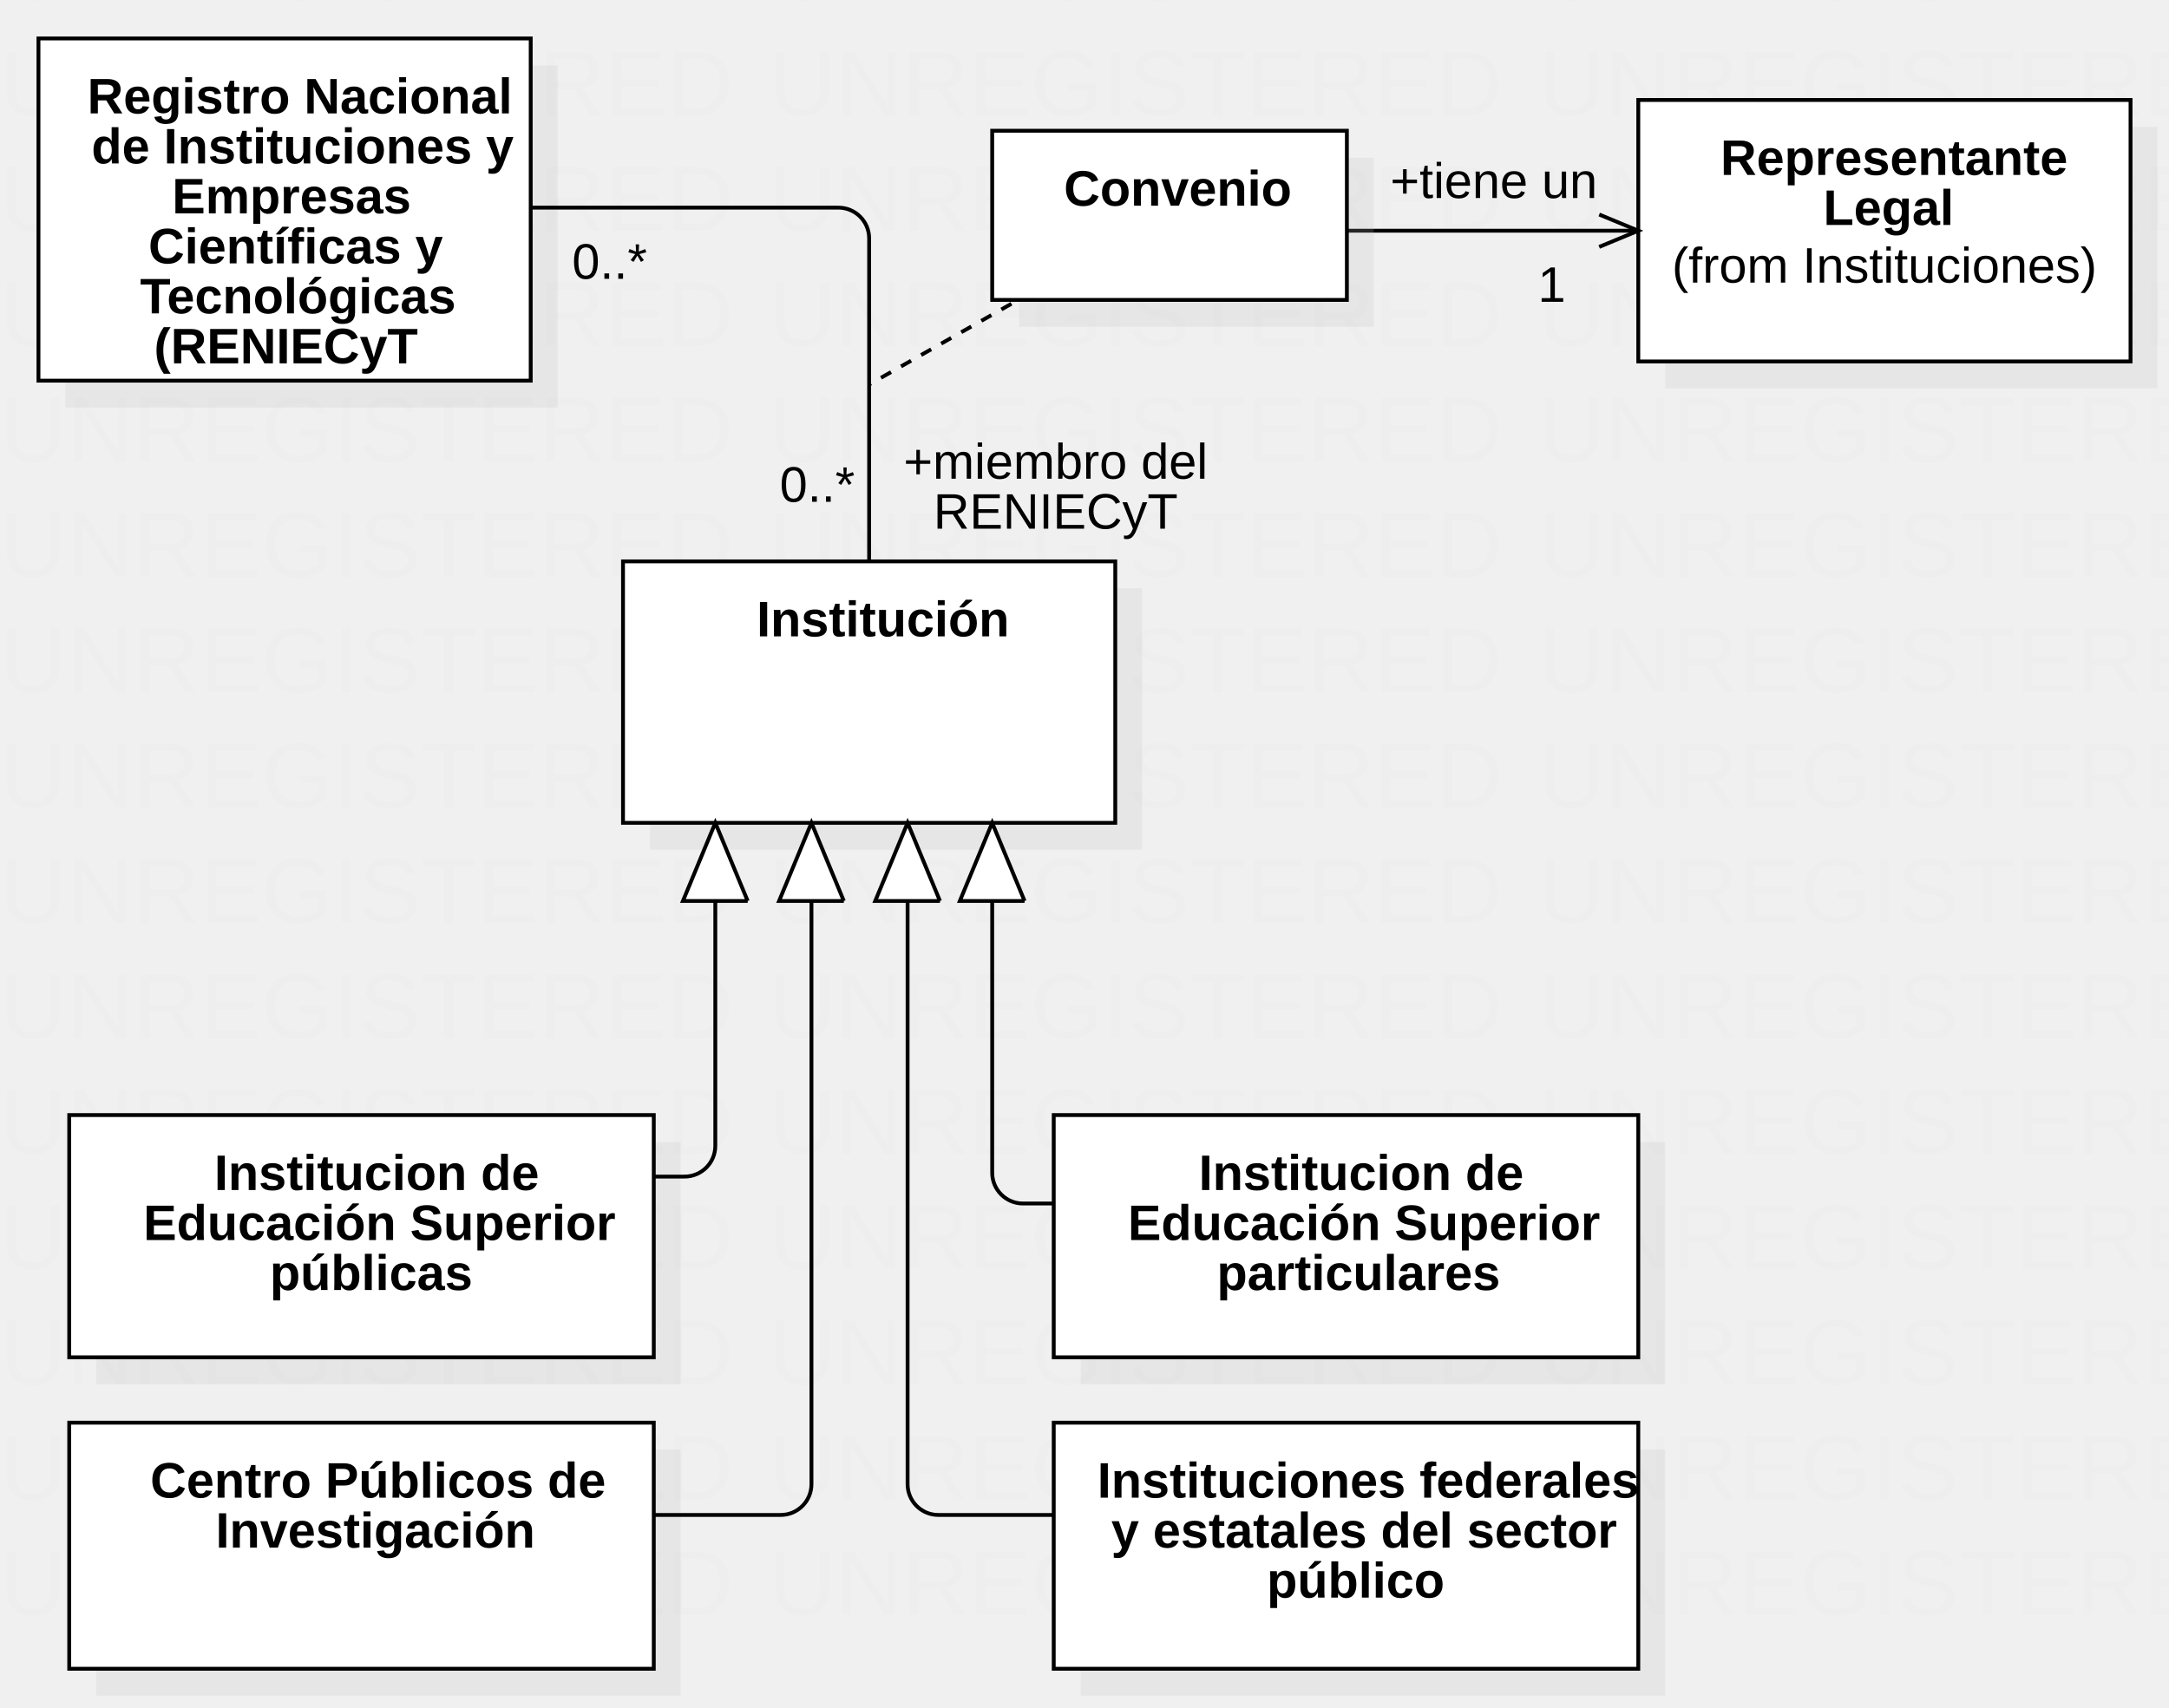
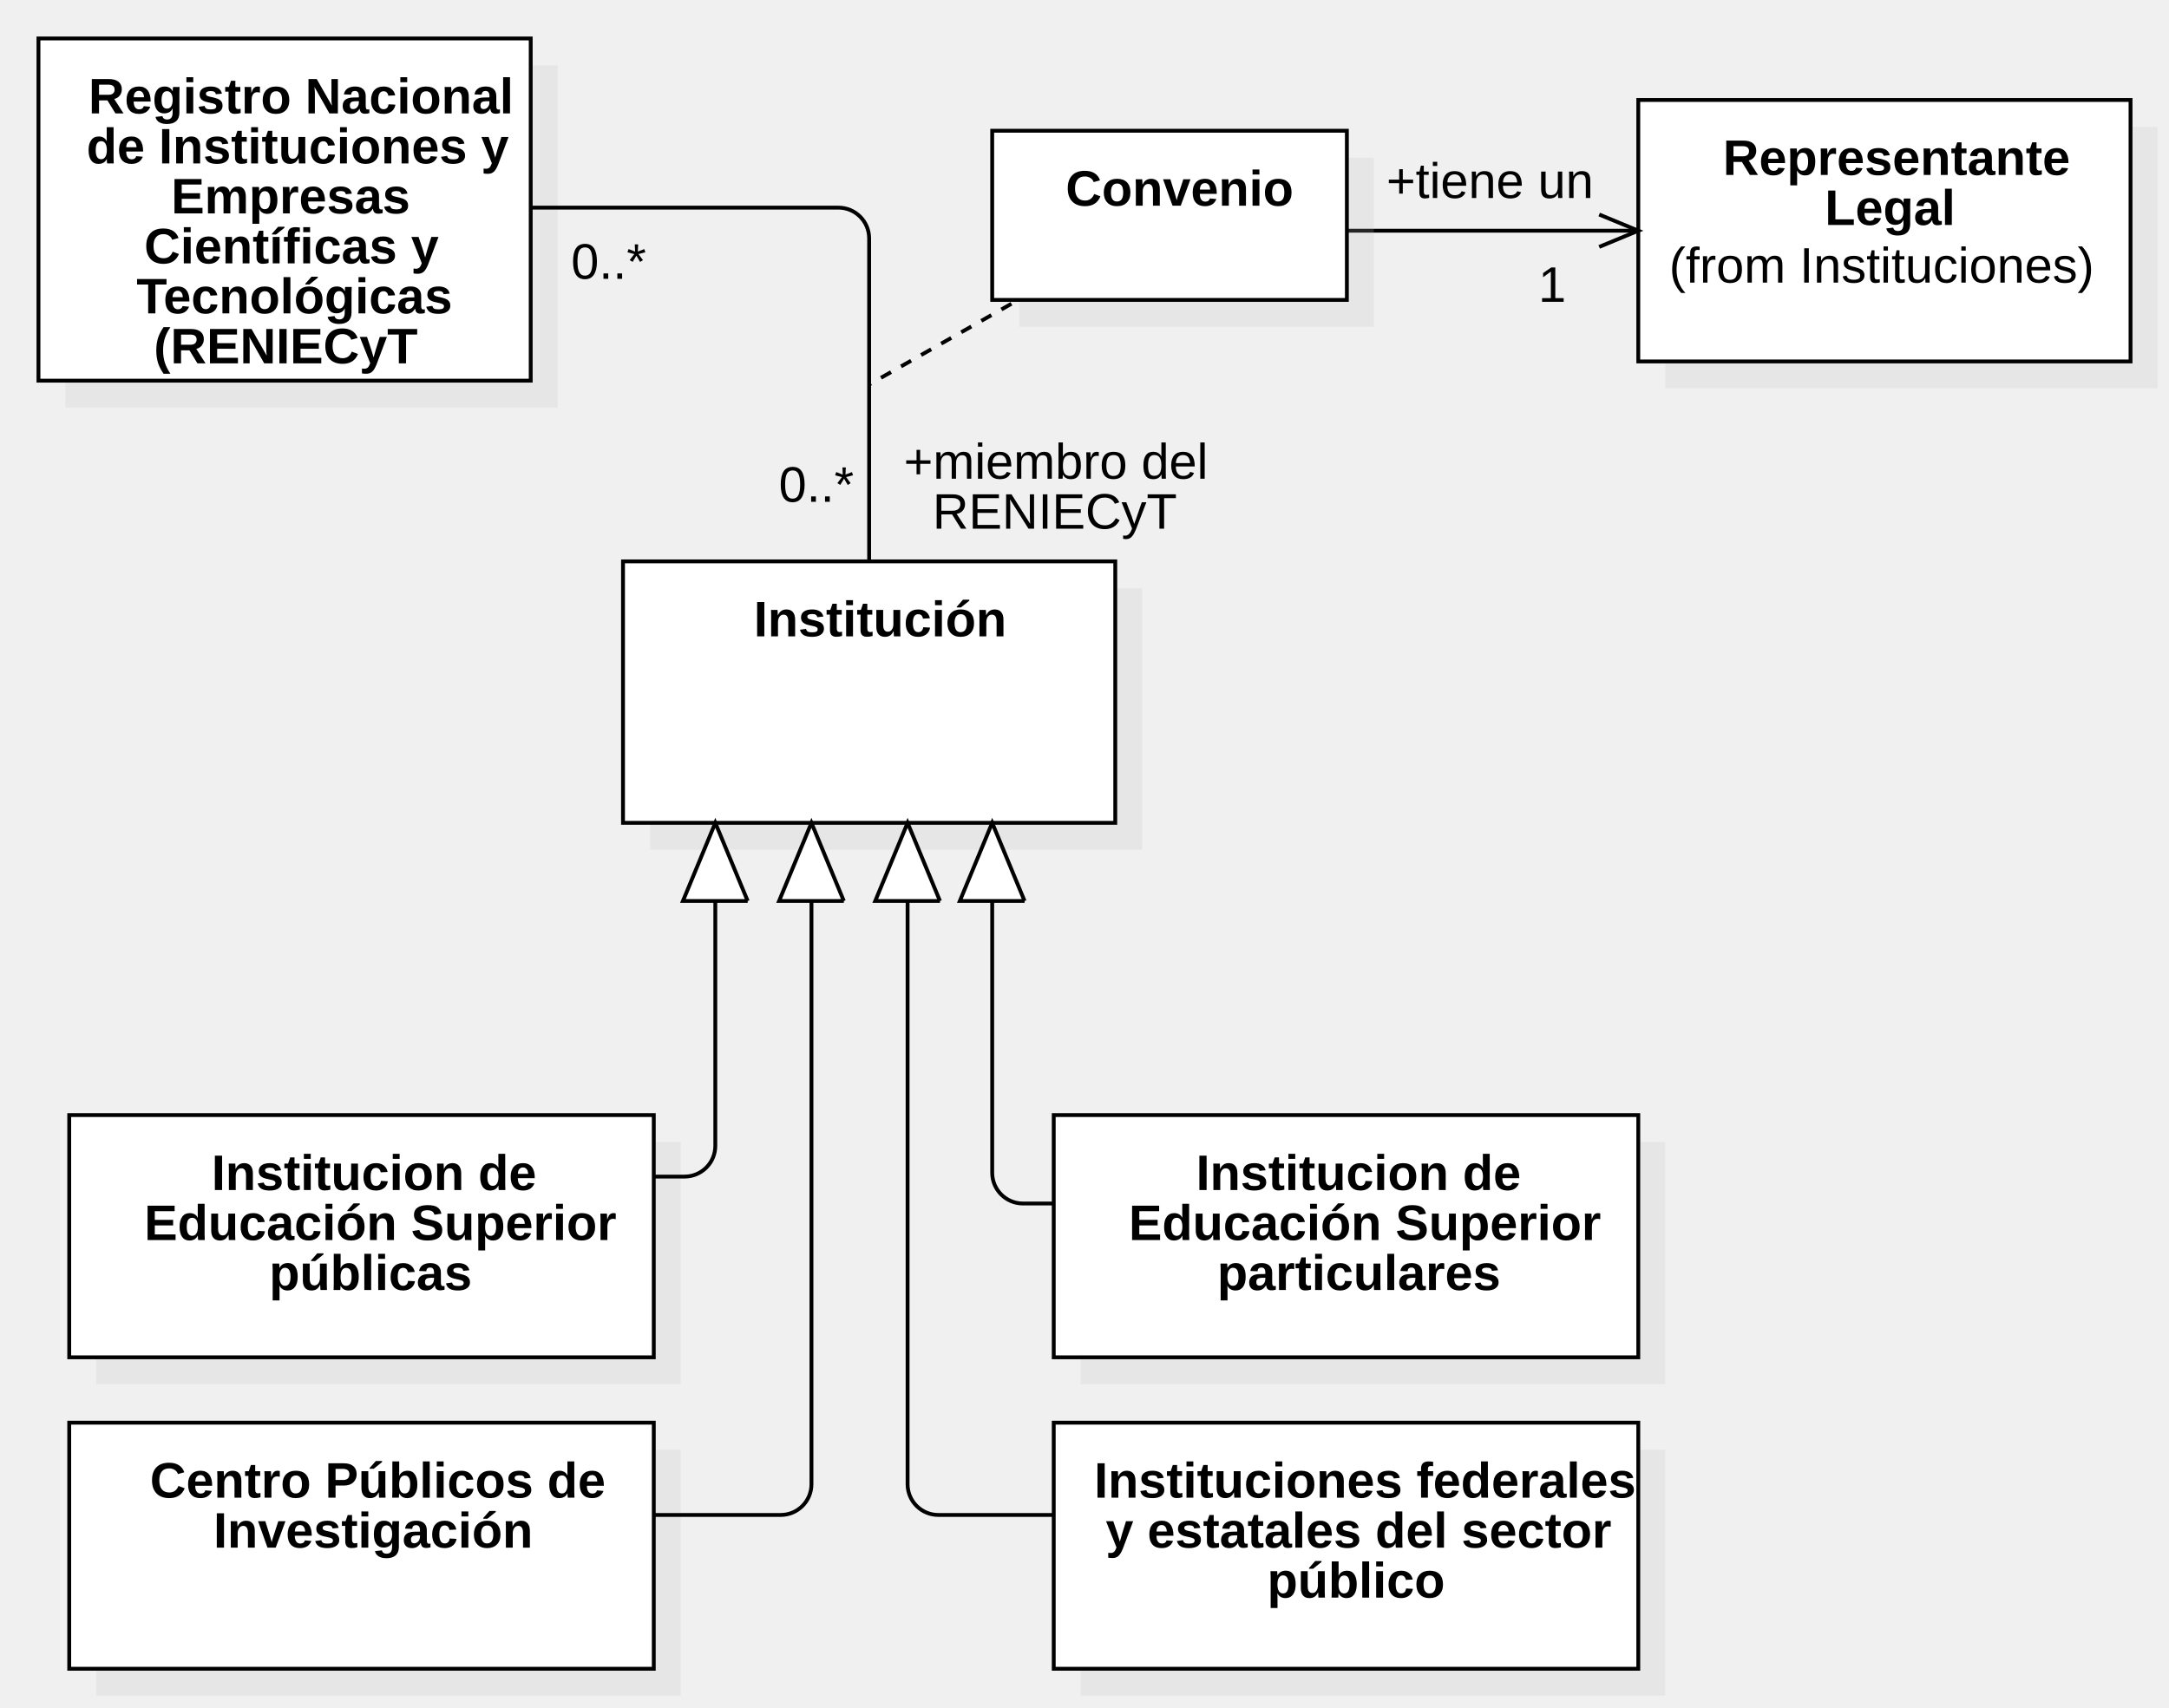
<svg xmlns="http://www.w3.org/2000/svg" version="1.1" width="564" height="444">
  <defs />
  <g>
-     <text fill="#eeeeee" stroke="none" font-family="Arial" font-size="24px" font-style="normal" font-weight="normal" text-decoration="none" x="0" y="0">UNREGISTERED</text>
-     <text fill="#eeeeee" stroke="none" font-family="Arial" font-size="24px" font-style="normal" font-weight="normal" text-decoration="none" x="0" y="30">UNREGISTERED</text>
-     <text fill="#eeeeee" stroke="none" font-family="Arial" font-size="24px" font-style="normal" font-weight="normal" text-decoration="none" x="0" y="60">UNREGISTERED</text>
-     <text fill="#eeeeee" stroke="none" font-family="Arial" font-size="24px" font-style="normal" font-weight="normal" text-decoration="none" x="0" y="90">UNREGISTERED</text>
-     <text fill="#eeeeee" stroke="none" font-family="Arial" font-size="24px" font-style="normal" font-weight="normal" text-decoration="none" x="0" y="120">UNREGISTERED</text>
-     <text fill="#eeeeee" stroke="none" font-family="Arial" font-size="24px" font-style="normal" font-weight="normal" text-decoration="none" x="0" y="150">UNREGISTERED</text>
-     <text fill="#eeeeee" stroke="none" font-family="Arial" font-size="24px" font-style="normal" font-weight="normal" text-decoration="none" x="0" y="180">UNREGISTERED</text>
-     <text fill="#eeeeee" stroke="none" font-family="Arial" font-size="24px" font-style="normal" font-weight="normal" text-decoration="none" x="0" y="210">UNREGISTERED</text>
-     <text fill="#eeeeee" stroke="none" font-family="Arial" font-size="24px" font-style="normal" font-weight="normal" text-decoration="none" x="0" y="240">UNREGISTERED</text>
-     <text fill="#eeeeee" stroke="none" font-family="Arial" font-size="24px" font-style="normal" font-weight="normal" text-decoration="none" x="0" y="270">UNREGISTERED</text>
-     <text fill="#eeeeee" stroke="none" font-family="Arial" font-size="24px" font-style="normal" font-weight="normal" text-decoration="none" x="0" y="300">UNREGISTERED</text>
-     <text fill="#eeeeee" stroke="none" font-family="Arial" font-size="24px" font-style="normal" font-weight="normal" text-decoration="none" x="0" y="330">UNREGISTERED</text>
-     <text fill="#eeeeee" stroke="none" font-family="Arial" font-size="24px" font-style="normal" font-weight="normal" text-decoration="none" x="0" y="360">UNREGISTERED</text>
-     <text fill="#eeeeee" stroke="none" font-family="Arial" font-size="24px" font-style="normal" font-weight="normal" text-decoration="none" x="0" y="390">UNREGISTERED</text>
-     <text fill="#eeeeee" stroke="none" font-family="Arial" font-size="24px" font-style="normal" font-weight="normal" text-decoration="none" x="0" y="420">UNREGISTERED</text>
-     <text fill="#eeeeee" stroke="none" font-family="Arial" font-size="24px" font-style="normal" font-weight="normal" text-decoration="none" x="200" y="0">UNREGISTERED</text>
-     <text fill="#eeeeee" stroke="none" font-family="Arial" font-size="24px" font-style="normal" font-weight="normal" text-decoration="none" x="200" y="30">UNREGISTERED</text>
-     <text fill="#eeeeee" stroke="none" font-family="Arial" font-size="24px" font-style="normal" font-weight="normal" text-decoration="none" x="200" y="60">UNREGISTERED</text>
-     <text fill="#eeeeee" stroke="none" font-family="Arial" font-size="24px" font-style="normal" font-weight="normal" text-decoration="none" x="200" y="90">UNREGISTERED</text>
-     <text fill="#eeeeee" stroke="none" font-family="Arial" font-size="24px" font-style="normal" font-weight="normal" text-decoration="none" x="200" y="120">UNREGISTERED</text>
-     <text fill="#eeeeee" stroke="none" font-family="Arial" font-size="24px" font-style="normal" font-weight="normal" text-decoration="none" x="200" y="150">UNREGISTERED</text>
-     <text fill="#eeeeee" stroke="none" font-family="Arial" font-size="24px" font-style="normal" font-weight="normal" text-decoration="none" x="200" y="180">UNREGISTERED</text>
-     <text fill="#eeeeee" stroke="none" font-family="Arial" font-size="24px" font-style="normal" font-weight="normal" text-decoration="none" x="200" y="210">UNREGISTERED</text>
-     <text fill="#eeeeee" stroke="none" font-family="Arial" font-size="24px" font-style="normal" font-weight="normal" text-decoration="none" x="200" y="240">UNREGISTERED</text>
-     <text fill="#eeeeee" stroke="none" font-family="Arial" font-size="24px" font-style="normal" font-weight="normal" text-decoration="none" x="200" y="270">UNREGISTERED</text>
-     <text fill="#eeeeee" stroke="none" font-family="Arial" font-size="24px" font-style="normal" font-weight="normal" text-decoration="none" x="200" y="300">UNREGISTERED</text>
-     <text fill="#eeeeee" stroke="none" font-family="Arial" font-size="24px" font-style="normal" font-weight="normal" text-decoration="none" x="200" y="330">UNREGISTERED</text>
-     <text fill="#eeeeee" stroke="none" font-family="Arial" font-size="24px" font-style="normal" font-weight="normal" text-decoration="none" x="200" y="360">UNREGISTERED</text>
-     <text fill="#eeeeee" stroke="none" font-family="Arial" font-size="24px" font-style="normal" font-weight="normal" text-decoration="none" x="200" y="390">UNREGISTERED</text>
-     <text fill="#eeeeee" stroke="none" font-family="Arial" font-size="24px" font-style="normal" font-weight="normal" text-decoration="none" x="200" y="420">UNREGISTERED</text>
-     <text fill="#eeeeee" stroke="none" font-family="Arial" font-size="24px" font-style="normal" font-weight="normal" text-decoration="none" x="400" y="0">UNREGISTERED</text>
-     <text fill="#eeeeee" stroke="none" font-family="Arial" font-size="24px" font-style="normal" font-weight="normal" text-decoration="none" x="400" y="30">UNREGISTERED</text>
-     <text fill="#eeeeee" stroke="none" font-family="Arial" font-size="24px" font-style="normal" font-weight="normal" text-decoration="none" x="400" y="60">UNREGISTERED</text>
-     <text fill="#eeeeee" stroke="none" font-family="Arial" font-size="24px" font-style="normal" font-weight="normal" text-decoration="none" x="400" y="90">UNREGISTERED</text>
-     <text fill="#eeeeee" stroke="none" font-family="Arial" font-size="24px" font-style="normal" font-weight="normal" text-decoration="none" x="400" y="120">UNREGISTERED</text>
-     <text fill="#eeeeee" stroke="none" font-family="Arial" font-size="24px" font-style="normal" font-weight="normal" text-decoration="none" x="400" y="150">UNREGISTERED</text>
-     <text fill="#eeeeee" stroke="none" font-family="Arial" font-size="24px" font-style="normal" font-weight="normal" text-decoration="none" x="400" y="180">UNREGISTERED</text>
-     <text fill="#eeeeee" stroke="none" font-family="Arial" font-size="24px" font-style="normal" font-weight="normal" text-decoration="none" x="400" y="210">UNREGISTERED</text>
-     <text fill="#eeeeee" stroke="none" font-family="Arial" font-size="24px" font-style="normal" font-weight="normal" text-decoration="none" x="400" y="240">UNREGISTERED</text>
-     <text fill="#eeeeee" stroke="none" font-family="Arial" font-size="24px" font-style="normal" font-weight="normal" text-decoration="none" x="400" y="270">UNREGISTERED</text>
-     <text fill="#eeeeee" stroke="none" font-family="Arial" font-size="24px" font-style="normal" font-weight="normal" text-decoration="none" x="400" y="300">UNREGISTERED</text>
-     <text fill="#eeeeee" stroke="none" font-family="Arial" font-size="24px" font-style="normal" font-weight="normal" text-decoration="none" x="400" y="330">UNREGISTERED</text>
-     <text fill="#eeeeee" stroke="none" font-family="Arial" font-size="24px" font-style="normal" font-weight="normal" text-decoration="none" x="400" y="360">UNREGISTERED</text>
-     <text fill="#eeeeee" stroke="none" font-family="Arial" font-size="24px" font-style="normal" font-weight="normal" text-decoration="none" x="400" y="390">UNREGISTERED</text>
-     <text fill="#eeeeee" stroke="none" font-family="Arial" font-size="24px" font-style="normal" font-weight="normal" text-decoration="none" x="400" y="420">UNREGISTERED</text>
    <g transform="translate(-86,-14) scale(1,1)">
      <rect fill="#C0C0C0" stroke="none" x="255" y="167" width="128" height="68" opacity="0.2" />
    </g>
    <g transform="translate(-86,-14) scale(1,1)">
      <rect fill="#ffffff" stroke="none" x="248" y="160" width="128" height="68" />
    </g>
    <g transform="translate(-86,-14) scale(1,1)">
      <path fill="none" stroke="#000000" d="M 248 160 L 376 160 L 376 228 L 248 228 L 248 160 Z Z" stroke-miterlimit="10" />
    </g>
    <g transform="translate(-86,-14) scale(1,1)">
      <g>
        <path fill="none" stroke="none" />
-         <text fill="#000000" stroke="none" font-family="Arial" font-size="13px" font-style="normal" font-weight="bold" text-decoration="none" x="282.734" y="179.5">Institución</text>
+         <text fill="#000000" stroke="none" font-family="Arial" font-size="13px" font-style="normal" font-weight="bold" text-decoration="none" x="282" y="179.5">Institución</text>
      </g>
    </g>
    <g transform="translate(-86,-14) scale(1,1)">
      <rect fill="#C0C0C0" stroke="none" x="519" y="47" width="128" height="68" opacity="0.2" />
    </g>
    <g transform="translate(-86,-14) scale(1,1)">
      <rect fill="#ffffff" stroke="none" x="512" y="40" width="128" height="68" />
    </g>
    <g transform="translate(-86,-14) scale(1,1)">
      <path fill="none" stroke="#000000" d="M 512 40 L 640 40 L 640 108 L 512 108 L 512 40 Z Z" stroke-miterlimit="10" />
    </g>
    <g transform="translate(-86,-14) scale(1,1)">
      <g>
        <path fill="none" stroke="none" />
-         <text fill="#000000" stroke="none" font-family="Arial" font-size="13px" font-style="normal" font-weight="bold" text-decoration="none" x="533.36" y="59.5">Representante</text>
-         <text fill="#000000" stroke="none" font-family="Arial" font-size="13px" font-style="normal" font-weight="bold" text-decoration="none" x="560.096" y="72.5">Legal</text>
-       </g>
-     </g>
-     <g transform="translate(-86,-14) scale(1,1)">
-       <g>
-         <path fill="none" stroke="none" />
-         <text fill="#000000" stroke="none" font-family="Arial" font-size="13px" font-style="normal" font-weight="normal" text-decoration="none" x="520.734" y="87.5">(from Instituciones)</text>
+         <text fill="#000000" stroke="none" font-family="Arial" font-size="13px" font-style="normal" font-weight="bold" text-decoration="none" x="534" y="59.5">Representante</text>
+         <text fill="#000000" stroke="none" font-family="Arial" font-size="13px" font-style="normal" font-weight="bold" text-decoration="none" x="560.5" y="72.5">Legal</text>
+       </g>
+     </g>
+     <g transform="translate(-86,-14) scale(1,1)">
+       <g>
+         <path fill="none" stroke="none" />
+         <text fill="#000000" stroke="none" font-family="Arial" font-size="13px" font-style="normal" font-weight="normal" text-decoration="none" x="520" y="87.5">(from Instituciones)</text>
      </g>
    </g>
    <g transform="translate(-86,-14) scale(1,1)">
      <path fill="none" stroke="#000000" d="M 436 74 L 512 74" stroke-miterlimit="10" />
    </g>
    <g transform="translate(-86,-14) scale(1,1)">
      <path fill="none" stroke="#000000" d="M 501.837 78.21 L 512 74 L 501.837 69.79" stroke-miterlimit="10" />
    </g>
    <g transform="translate(-86,-14) scale(1,1)">
      <g>
        <path fill="none" stroke="none" />
-         <text fill="#000000" stroke="none" font-family="Arial" font-size="13px" font-style="normal" font-weight="normal" text-decoration="none" x="447.5" y="65.5">+tiene un</text>
-       </g>
-     </g>
-     <g transform="translate(-86,-14) scale(1,1)">
-       <g>
-         <path fill="none" stroke="none" />
-         <text fill="#000000" stroke="none" font-family="Arial" font-size="13px" font-style="normal" font-weight="normal" text-decoration="none" x="485.885" y="92.5">1</text>
+         <text fill="#000000" stroke="none" font-family="Arial" font-size="13px" font-style="normal" font-weight="normal" text-decoration="none" x="446.5" y="65.5">+tiene un</text>
+       </g>
+     </g>
+     <g transform="translate(-86,-14) scale(1,1)">
+       <g>
+         <path fill="none" stroke="none" />
+         <text fill="#000000" stroke="none" font-family="Arial" font-size="13px" font-style="normal" font-weight="normal" text-decoration="none" x="486" y="92.5">1</text>
      </g>
    </g>
    <g transform="translate(-86,-14) scale(1,1)">
      <rect fill="#C0C0C0" stroke="none" x="103" y="31" width="128" height="89" opacity="0.2" />
    </g>
    <g transform="translate(-86,-14) scale(1,1)">
      <rect fill="#ffffff" stroke="none" x="96" y="24" width="128" height="89" />
    </g>
    <g transform="translate(-86,-14) scale(1,1)">
      <path fill="none" stroke="#000000" d="M 96 24 L 224 24 L 224 113 L 96 113 L 96 24 Z Z" stroke-miterlimit="10" />
    </g>
    <g transform="translate(-86,-14) scale(1,1)">
      <g>
        <path fill="none" stroke="none" />
-         <text fill="#000000" stroke="none" font-family="Arial" font-size="13px" font-style="normal" font-weight="bold" text-decoration="none" x="108.698" y="43.5">Registro Nacional</text>
-         <text fill="#000000" stroke="none" font-family="Arial" font-size="13px" font-style="normal" font-weight="bold" text-decoration="none" x="109.777" y="56.5">de Instituciones y</text>
-         <text fill="#000000" stroke="none" font-family="Arial" font-size="13px" font-style="normal" font-weight="bold" text-decoration="none" x="130.74" y="69.5">Empresas</text>
-         <text fill="#000000" stroke="none" font-family="Arial" font-size="13px" font-style="normal" font-weight="bold" text-decoration="none" x="124.599" y="82.5">Científicas y</text>
-         <text fill="#000000" stroke="none" font-family="Arial" font-size="13px" font-style="normal" font-weight="bold" text-decoration="none" x="122.422" y="95.5">Tecnológicas</text>
-         <text fill="#000000" stroke="none" font-family="Arial" font-size="13px" font-style="normal" font-weight="bold" text-decoration="none" x="126.056" y="108.5">(RENIECyT</text>
+         <text fill="#000000" stroke="none" font-family="Arial" font-size="13px" font-style="normal" font-weight="bold" text-decoration="none" x="109" y="43.5">Registro Nacional</text>
+         <text fill="#000000" stroke="none" font-family="Arial" font-size="13px" font-style="normal" font-weight="bold" text-decoration="none" x="108.5" y="56.5">de Instituciones y</text>
+         <text fill="#000000" stroke="none" font-family="Arial" font-size="13px" font-style="normal" font-weight="bold" text-decoration="none" x="130.5" y="69.5">Empresas</text>
+         <text fill="#000000" stroke="none" font-family="Arial" font-size="13px" font-style="normal" font-weight="bold" text-decoration="none" x="123.5" y="82.5">Científicas y</text>
+         <text fill="#000000" stroke="none" font-family="Arial" font-size="13px" font-style="normal" font-weight="bold" text-decoration="none" x="121.5" y="95.5">Tecnológicas</text>
+         <text fill="#000000" stroke="none" font-family="Arial" font-size="13px" font-style="normal" font-weight="bold" text-decoration="none" x="126" y="108.5">(RENIECyT</text>
      </g>
    </g>
    <g transform="translate(-86,-14) scale(1,1)">
      <rect fill="#C0C0C0" stroke="none" x="111" y="311" width="152" height="63" opacity="0.2" />
    </g>
    <g transform="translate(-86,-14) scale(1,1)">
      <rect fill="#ffffff" stroke="none" x="104" y="304" width="152" height="63" />
    </g>
    <g transform="translate(-86,-14) scale(1,1)">
      <path fill="none" stroke="#000000" d="M 104 304 L 256 304 L 256 367 L 104 367 L 104 304 Z Z" stroke-miterlimit="10" />
    </g>
    <g transform="translate(-86,-14) scale(1,1)">
      <g>
        <path fill="none" stroke="none" />
-         <text fill="#000000" stroke="none" font-family="Arial" font-size="13px" font-style="normal" font-weight="bold" text-decoration="none" x="141.698" y="323.5">Institucion de</text>
-         <text fill="#000000" stroke="none" font-family="Arial" font-size="13px" font-style="normal" font-weight="bold" text-decoration="none" x="123.271" y="336.5">Educación Superior</text>
-         <text fill="#000000" stroke="none" font-family="Arial" font-size="13px" font-style="normal" font-weight="bold" text-decoration="none" x="156.152" y="349.5">públicas</text>
+         <text fill="#000000" stroke="none" font-family="Arial" font-size="13px" font-style="normal" font-weight="bold" text-decoration="none" x="141" y="323.5">Institucion de</text>
+         <text fill="#000000" stroke="none" font-family="Arial" font-size="13px" font-style="normal" font-weight="bold" text-decoration="none" x="123.5" y="336.5">Educación Superior</text>
+         <text fill="#000000" stroke="none" font-family="Arial" font-size="13px" font-style="normal" font-weight="bold" text-decoration="none" x="156" y="349.5">públicas</text>
      </g>
    </g>
    <g transform="translate(-86,-14) scale(1,1)">
      <rect fill="#C0C0C0" stroke="none" x="367" y="311" width="152" height="63" opacity="0.2" />
    </g>
    <g transform="translate(-86,-14) scale(1,1)">
      <rect fill="#ffffff" stroke="none" x="360" y="304" width="152" height="63" />
    </g>
    <g transform="translate(-86,-14) scale(1,1)">
      <path fill="none" stroke="#000000" d="M 360 304 L 512 304 L 512 367 L 360 367 L 360 304 Z Z" stroke-miterlimit="10" />
    </g>
    <g transform="translate(-86,-14) scale(1,1)">
      <g>
        <path fill="none" stroke="none" />
-         <text fill="#000000" stroke="none" font-family="Arial" font-size="13px" font-style="normal" font-weight="bold" text-decoration="none" x="397.698" y="323.5">Institucion de</text>
-         <text fill="#000000" stroke="none" font-family="Arial" font-size="13px" font-style="normal" font-weight="bold" text-decoration="none" x="379.271" y="336.5">Educación Superior</text>
-         <text fill="#000000" stroke="none" font-family="Arial" font-size="13px" font-style="normal" font-weight="bold" text-decoration="none" x="402.402" y="349.5">particulares</text>
+         <text fill="#000000" stroke="none" font-family="Arial" font-size="13px" font-style="normal" font-weight="bold" text-decoration="none" x="397" y="323.5">Institucion de</text>
+         <text fill="#000000" stroke="none" font-family="Arial" font-size="13px" font-style="normal" font-weight="bold" text-decoration="none" x="379.5" y="336.5">Educación Superior</text>
+         <text fill="#000000" stroke="none" font-family="Arial" font-size="13px" font-style="normal" font-weight="bold" text-decoration="none" x="402.5" y="349.5">particulares</text>
      </g>
    </g>
    <g transform="translate(-86,-14) scale(1,1)">
      <rect fill="#C0C0C0" stroke="none" x="111" y="391" width="152" height="64" opacity="0.2" />
    </g>
    <g transform="translate(-86,-14) scale(1,1)">
      <rect fill="#ffffff" stroke="none" x="104" y="384" width="152" height="64" />
    </g>
    <g transform="translate(-86,-14) scale(1,1)">
      <path fill="none" stroke="#000000" d="M 104 384 L 256 384 L 256 448 L 104 448 L 104 384 Z Z" stroke-miterlimit="10" />
    </g>
    <g transform="translate(-86,-14) scale(1,1)">
      <g>
        <path fill="none" stroke="none" />
-         <text fill="#000000" stroke="none" font-family="Arial" font-size="13px" font-style="normal" font-weight="bold" text-decoration="none" x="125.08" y="403.5">Centro Públicos de</text>
-         <text fill="#000000" stroke="none" font-family="Arial" font-size="13px" font-style="normal" font-weight="bold" text-decoration="none" x="142.06" y="416.5">Investigación</text>
+         <text fill="#000000" stroke="none" font-family="Arial" font-size="13px" font-style="normal" font-weight="bold" text-decoration="none" x="125" y="403.5">Centro Públicos de</text>
+         <text fill="#000000" stroke="none" font-family="Arial" font-size="13px" font-style="normal" font-weight="bold" text-decoration="none" x="141.5" y="416.5">Investigación</text>
      </g>
    </g>
    <g transform="translate(-86,-14) scale(1,1)">
      <rect fill="#C0C0C0" stroke="none" x="367" y="391" width="152" height="64" opacity="0.2" />
    </g>
    <g transform="translate(-86,-14) scale(1,1)">
      <rect fill="#ffffff" stroke="none" x="360" y="384" width="152" height="64" />
    </g>
    <g transform="translate(-86,-14) scale(1,1)">
      <path fill="none" stroke="#000000" d="M 360 384 L 512 384 L 512 448 L 360 448 L 360 384 Z Z" stroke-miterlimit="10" />
    </g>
    <g transform="translate(-86,-14) scale(1,1)">
      <g>
        <path fill="none" stroke="none" />
-         <text fill="#000000" stroke="none" font-family="Arial" font-size="13px" font-style="normal" font-weight="bold" text-decoration="none" x="371.324" y="403.5">Instituciones federales</text>
-         <text fill="#000000" stroke="none" font-family="Arial" font-size="13px" font-style="normal" font-weight="bold" text-decoration="none" x="374.942" y="416.5">y estatales del sector</text>
-         <text fill="#000000" stroke="none" font-family="Arial" font-size="13px" font-style="normal" font-weight="bold" text-decoration="none" x="415.402" y="429.5">público</text>
+         <text fill="#000000" stroke="none" font-family="Arial" font-size="13px" font-style="normal" font-weight="bold" text-decoration="none" x="370.5" y="403.5">Instituciones federales</text>
+         <text fill="#000000" stroke="none" font-family="Arial" font-size="13px" font-style="normal" font-weight="bold" text-decoration="none" x="373.5" y="416.5">y estatales del sector</text>
+         <text fill="#000000" stroke="none" font-family="Arial" font-size="13px" font-style="normal" font-weight="bold" text-decoration="none" x="415.5" y="429.5">público</text>
      </g>
    </g>
    <g transform="translate(-86,-14) scale(1,1)">
      <path fill="none" stroke="#000000" d="M 256 320 L 264 320 M 264 320 A 8 8 0 0 0 272 312 L 272 228" stroke-miterlimit="10" />
    </g>
    <g transform="translate(-86,-14) scale(1,1)">
      <path fill="#FFFFFF" stroke="none" d="M 280.419 248.325 L 272 228 L 263.581 248.325" />
    </g>
    <g transform="translate(-86,-14) scale(1,1)">
      <path fill="none" stroke="#000000" d="M 280.419 248.325 L 272 228 L 263.581 248.325 L 280.419 248.325" stroke-miterlimit="10" />
    </g>
    <g transform="translate(-86,-14) scale(1,1)">
      <path fill="none" stroke="#000000" d="M 360 327 L 352 327 M 352 327 A 8 8 0 0 1 344 319 L 344 228" stroke-miterlimit="10" />
    </g>
    <g transform="translate(-86,-14) scale(1,1)">
      <path fill="#FFFFFF" stroke="none" d="M 352.419 248.325 L 344 228 L 335.581 248.325" />
    </g>
    <g transform="translate(-86,-14) scale(1,1)">
      <path fill="none" stroke="#000000" d="M 352.419 248.325 L 344 228 L 335.581 248.325 L 352.419 248.325" stroke-miterlimit="10" />
    </g>
    <g transform="translate(-86,-14) scale(1,1)">
      <path fill="none" stroke="#000000" d="M 256 408 L 289 408 M 289 408 A 8 8 0 0 0 297 400 L 297 228" stroke-miterlimit="10" />
    </g>
    <g transform="translate(-86,-14) scale(1,1)">
      <path fill="#FFFFFF" stroke="none" d="M 305.419 248.325 L 297 228 L 288.581 248.325" />
    </g>
    <g transform="translate(-86,-14) scale(1,1)">
      <path fill="none" stroke="#000000" d="M 305.419 248.325 L 297 228 L 288.581 248.325 L 305.419 248.325" stroke-miterlimit="10" />
    </g>
    <g transform="translate(-86,-14) scale(1,1)">
      <path fill="none" stroke="#000000" d="M 360 408 L 330 408 M 330 408 A 8 8 0 0 1 322 400 L 322 228" stroke-miterlimit="10" />
    </g>
    <g transform="translate(-86,-14) scale(1,1)">
      <path fill="#FFFFFF" stroke="none" d="M 330.419 248.325 L 322 228 L 313.581 248.325" />
    </g>
    <g transform="translate(-86,-14) scale(1,1)">
      <path fill="none" stroke="#000000" d="M 330.419 248.325 L 322 228 L 313.581 248.325 L 330.419 248.325" stroke-miterlimit="10" />
    </g>
    <g transform="translate(-86,-14) scale(1,1)">
      <path fill="none" stroke="#000000" d="M 224 68 L 304 68 M 304 68 A 8 8 0 0 1 312 76 L 312 160" stroke-miterlimit="10" />
    </g>
    <g transform="translate(-86,-14) scale(1,1)">
      <g>
        <path fill="none" stroke="none" />
-         <text fill="#000000" stroke="none" font-family="Arial" font-size="13px" font-style="normal" font-weight="normal" text-decoration="none" x="234.744" y="86.5">0..*</text>
-       </g>
-     </g>
-     <g transform="translate(-86,-14) scale(1,1)">
-       <g>
-         <path fill="none" stroke="none" />
-         <text fill="#000000" stroke="none" font-family="Arial" font-size="13px" font-style="normal" font-weight="normal" text-decoration="none" x="320.941" y="138.5">+miembro del</text>
-         <text fill="#000000" stroke="none" font-family="Arial" font-size="13px" font-style="normal" font-weight="normal" text-decoration="none" x="328.72" y="151.5">RENIECyT</text>
-       </g>
-     </g>
-     <g transform="translate(-86,-14) scale(1,1)">
-       <g>
-         <path fill="none" stroke="none" />
-         <text fill="#000000" stroke="none" font-family="Arial" font-size="13px" font-style="normal" font-weight="normal" text-decoration="none" x="288.744" y="144.5">0..*</text>
+         <text fill="#000000" stroke="none" font-family="Arial" font-size="13px" font-style="normal" font-weight="normal" text-decoration="none" x="234.5" y="86.5">0..*</text>
+       </g>
+     </g>
+     <g transform="translate(-86,-14) scale(1,1)">
+       <g>
+         <path fill="none" stroke="none" />
+         <text fill="#000000" stroke="none" font-family="Arial" font-size="13px" font-style="normal" font-weight="normal" text-decoration="none" x="321" y="138.5">+miembro del</text>
+         <text fill="#000000" stroke="none" font-family="Arial" font-size="13px" font-style="normal" font-weight="normal" text-decoration="none" x="328.5" y="151.5">RENIECyT</text>
+       </g>
+     </g>
+     <g transform="translate(-86,-14) scale(1,1)">
+       <g>
+         <path fill="none" stroke="none" />
+         <text fill="#000000" stroke="none" font-family="Arial" font-size="13px" font-style="normal" font-weight="normal" text-decoration="none" x="288.5" y="144.5">0..*</text>
      </g>
    </g>
    <g transform="translate(-86,-14) scale(1,1)">
      <rect fill="#C0C0C0" stroke="none" x="351" y="55" width="92.224" height="44" opacity="0.2" />
    </g>
    <g transform="translate(-86,-14) scale(1,1)">
      <rect fill="#ffffff" stroke="none" x="344" y="48" width="92.224" height="44" />
    </g>
    <g transform="translate(-86,-14) scale(1,1)">
      <path fill="none" stroke="#000000" d="M 344 48 L 436.224 48 L 436.224 92 L 344 92 L 344 48 Z Z" stroke-miterlimit="10" />
    </g>
    <g transform="translate(-86,-14) scale(1,1)">
      <g>
        <path fill="none" stroke="none" />
-         <text fill="#000000" stroke="none" font-family="Arial" font-size="13px" font-style="normal" font-weight="bold" text-decoration="none" x="362.649" y="67.5">Convenio</text>
+         <text fill="#000000" stroke="none" font-family="Arial" font-size="13px" font-style="normal" font-weight="bold" text-decoration="none" x="363.112" y="67.5">Convenio</text>
      </g>
    </g>
    <g transform="translate(-86,-14) scale(1,1)">
      <path fill="none" stroke="#000000" d="M 349 93 L 312 114" stroke-miterlimit="10" stroke-dasharray="3" />
    </g>
  </g>
</svg>
